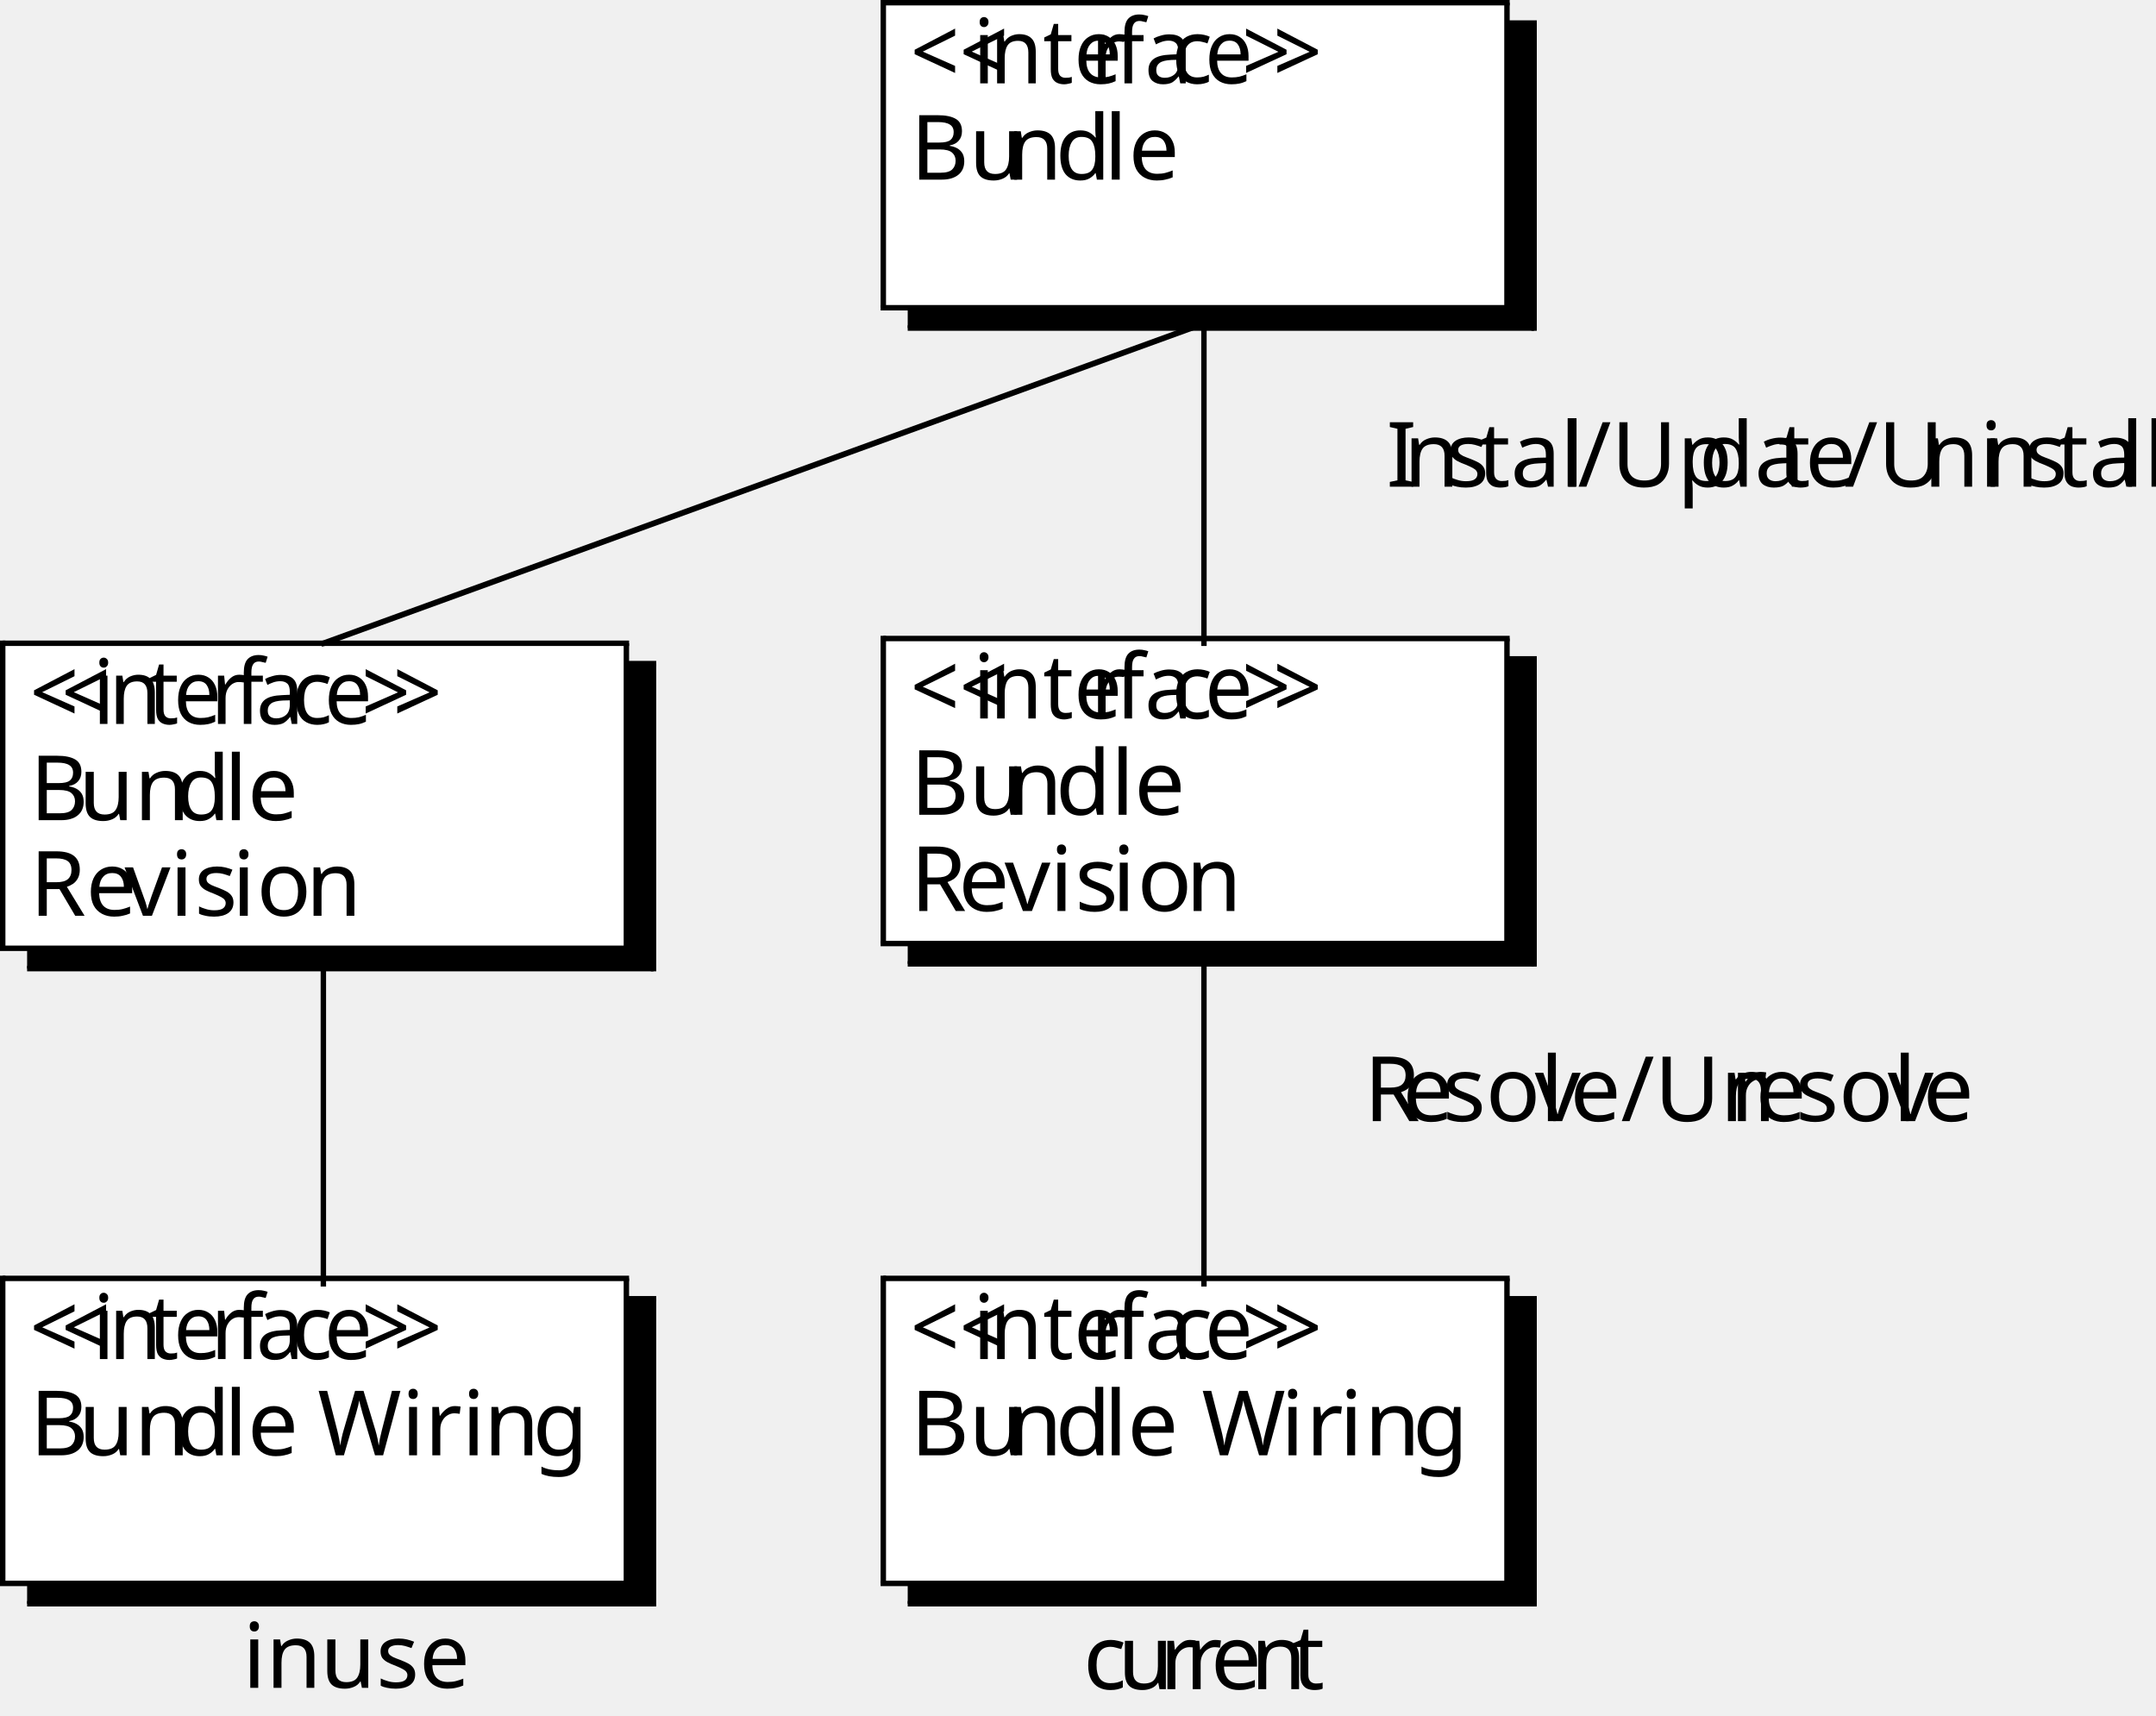
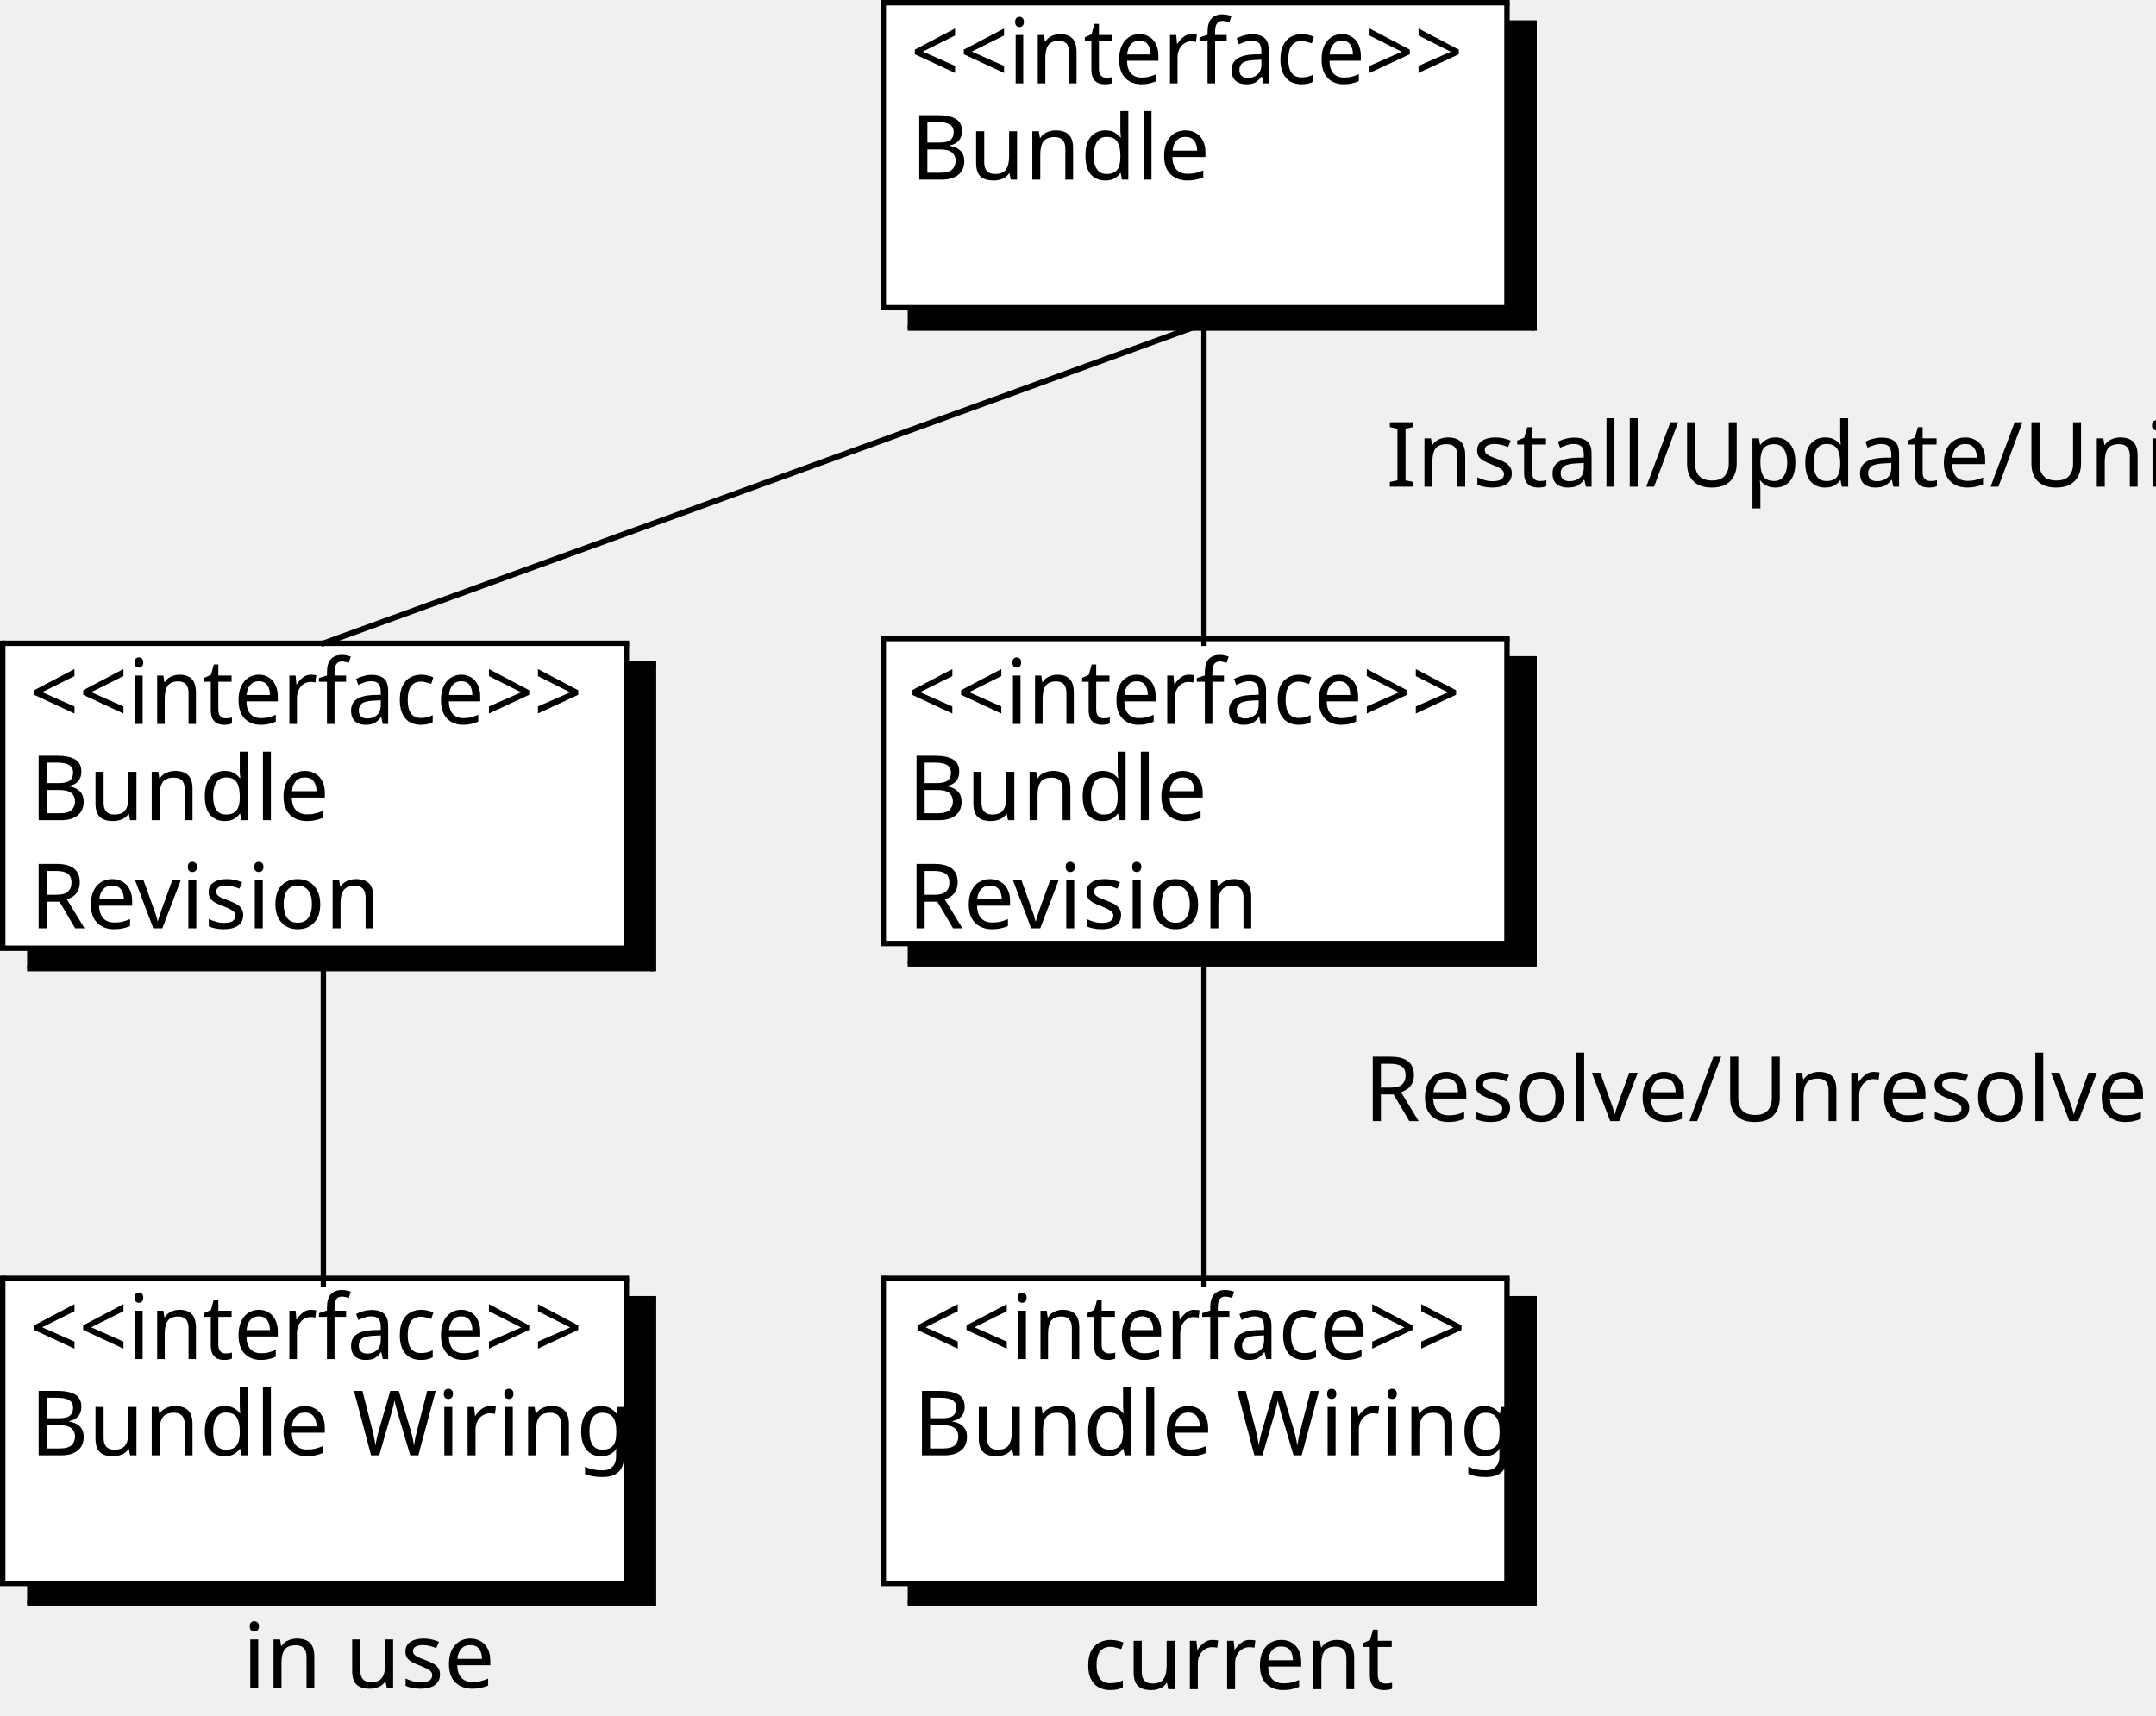
- <svg xmlns="http://www.w3.org/2000/svg" version="1.1" id="Layer_1" x="0px" y="0px" width="190.824px" height="151.867px" viewBox="0 0 190.824 151.867" style="enable-background:new 0 0 190.824 151.867;" xml:space="preserve">
-   <rect x="80.58" y="2.04" width="55.2" height="27" />
-   <rect x="80.58" y="1.8" width="55.44" height="0.48" />
-   <rect x="135.54" y="2.04" width="0.48" height="27.24" />
-   <rect x="80.34" y="28.8" width="55.44" height="0.48" />
+ <svg xmlns="http://www.w3.org/2000/svg" version="1.1" id="Layer_1" x="0px" y="0px" width="190.824px" height="151.867px" viewBox="0 0 190.824 151.867" enable-background="new 0 0 190.824 151.867" xml:space="preserve">
+   <rect x="80.58" y="2.04" width="55.199" height="27" />
+   <rect x="80.58" y="1.8" width="55.439" height="0.48" />
+   <rect x="135.54" y="2.04" width="0.479" height="27.24" />
+   <rect x="80.34" y="28.8" width="55.439" height="0.48" />
  <rect x="80.34" y="1.8" width="0.48" height="27.24" />
-   <rect x="78.18" y="0.24" style="fill:#FFFFFF;" width="55.2" height="27" />
+   <rect x="78.18" y="0.24" fill="#FFFFFF" width="55.2" height="27" />
  <rect x="78.18" width="55.44" height="0.48" />
-   <rect x="133.14" y="0.24" width="0.48" height="27.24" />
+   <rect x="133.141" y="0.24" width="0.479" height="27.24" />
  <rect x="77.94" y="27" width="55.439" height="0.48" />
  <rect x="77.94" width="0.479" height="27.24" />
-   <text transform="matrix(1 0 0 1.0522 80.5801 7.3799)">
-     <tspan x="0" y="0" style="font-family:'ProductusOSGiBookc'; font-size:7.584;">&lt;&lt;</tspan>
-     <tspan x="5.536" y="0" style="font-family:'ProductusOSGiBookc'; font-size:7.584;">i</tspan>
-     <tspan x="7.03" y="0" style="font-family:'ProductusOSGiBookc'; font-size:7.584;">nte</tspan>
-     <tspan x="15.964" y="0" style="font-family:'ProductusOSGiBookc'; font-size:7.584;">r</tspan>
-     <tspan x="18.118" y="0" style="font-family:'ProductusOSGiBookc'; font-size:7.584;">fa</tspan>
-     <tspan x="23.101" y="0" style="font-family:'ProductusOSGiBookc'; font-size:7.584;">c</tspan>
-     <tspan x="26.035" y="0" style="font-family:'ProductusOSGiBookc'; font-size:7.584;">e</tspan>
-     <tspan x="29.335" y="0" style="font-family:'ProductusOSGiBookc'; font-size:7.584;">&gt;</tspan>
-     <tspan x="32.103" y="0" style="font-family:'ProductusOSGiBookc'; font-size:7.584;">&gt;</tspan>
-   </text>
-   <text transform="matrix(1 0 0 1 80.5801 15.8999)">
-     <tspan x="0" y="0" style="font-family:'ProductusSemibold'; font-size:7.98;">Bu</tspan>
-     <tspan x="8.515" y="0" style="font-family:'ProductusSemibold'; font-size:7.98;">n</tspan>
-     <tspan x="12.831" y="0" style="font-family:'ProductusSemibold'; font-size:7.98;">d</tspan>
-     <tspan x="17.148" y="0" style="font-family:'ProductusSemibold'; font-size:7.98;">l</tspan>
-     <tspan x="19.303" y="0" style="font-family:'ProductusSemibold'; font-size:7.98;">e</tspan>
-   </text>
-   <rect x="80.58" y="58.32" width="55.2" height="27" />
-   <rect x="80.58" y="58.08" width="55.44" height="0.48" />
-   <rect x="135.54" y="58.32" width="0.48" height="27.24" />
-   <rect x="80.34" y="85.08" width="55.44" height="0.48" />
+   <text transform="matrix(0.9504 0 0 1 80.5801 7.3799)" font-family="'ProductusOSGiBookc'" font-size="7.98">&lt;&lt;interface&gt;&gt;</text>
+   <text transform="matrix(1 0 0 1 80.5801 15.9004)" font-family="'ProductusSemibold'" font-size="7.98">Bundle</text>
+   <rect x="80.58" y="58.32" width="55.199" height="27" />
+   <rect x="80.58" y="58.08" width="55.439" height="0.48" />
+   <rect x="135.54" y="58.32" width="0.479" height="27.241" />
+   <rect x="80.34" y="85.08" width="55.439" height="0.48" />
  <rect x="80.34" y="58.08" width="0.48" height="27.24" />
-   <rect x="78.18" y="56.52" style="fill:#FFFFFF;" width="55.2" height="27" />
-   <rect x="78.18" y="56.28" width="55.44" height="0.48" />
-   <rect x="133.14" y="56.52" width="0.48" height="27.24" />
-   <rect x="77.94" y="83.28" width="55.439" height="0.48" />
-   <rect x="77.94" y="56.28" width="0.479" height="27.24" />
-   <text transform="matrix(1 0 0 1.0522 80.5801 63.6001)">
-     <tspan x="0" y="0" style="font-family:'ProductusOSGiBookc'; font-size:7.584;">&lt;&lt;</tspan>
-     <tspan x="5.536" y="0" style="font-family:'ProductusOSGiBookc'; font-size:7.584;">i</tspan>
-     <tspan x="7.03" y="0" style="font-family:'ProductusOSGiBookc'; font-size:7.584;">nte</tspan>
-     <tspan x="15.964" y="0" style="font-family:'ProductusOSGiBookc'; font-size:7.584;">r</tspan>
-     <tspan x="18.118" y="0" style="font-family:'ProductusOSGiBookc'; font-size:7.584;">fa</tspan>
-     <tspan x="23.101" y="0" style="font-family:'ProductusOSGiBookc'; font-size:7.584;">c</tspan>
-     <tspan x="26.035" y="0" style="font-family:'ProductusOSGiBookc'; font-size:7.584;">e</tspan>
-     <tspan x="29.335" y="0" style="font-family:'ProductusOSGiBookc'; font-size:7.584;">&gt;</tspan>
-     <tspan x="32.103" y="0" style="font-family:'ProductusOSGiBookc'; font-size:7.584;">&gt;</tspan>
-   </text>
-   <text transform="matrix(1 0 0 1 80.5801 72.1196)">
-     <tspan x="0" y="0" style="font-family:'ProductusSemibold'; font-size:7.98;">Bu</tspan>
-     <tspan x="8.53" y="0" style="font-family:'ProductusSemibold'; font-size:7.98;">n</tspan>
-     <tspan x="12.848" y="0" style="font-family:'ProductusSemibold'; font-size:7.98;">dle</tspan>
-     <tspan x="23.444" y="0" style="font-family:'ProductusSemibold'; font-size:7.98;"> </tspan>
-   </text>
-   <text transform="matrix(1 0 0 1 80.5801 80.6401)">
-     <tspan x="0" y="0" style="font-family:'ProductusSemibold'; font-size:7.98;">R</tspan>
-     <tspan x="4.253" y="0" style="font-family:'ProductusSemibold'; font-size:7.98;">e</tspan>
-     <tspan x="8.331" y="0" style="font-family:'ProductusSemibold'; font-size:7.98;">v</tspan>
-     <tspan x="12.345" y="0" style="font-family:'ProductusSemibold'; font-size:7.98;">i</tspan>
-     <tspan x="14.563" y="0" style="font-family:'ProductusSemibold'; font-size:7.98;">s</tspan>
-     <tspan x="17.858" y="0" style="font-family:'ProductusSemibold'; font-size:7.98;">i</tspan>
-     <tspan x="20.077" y="0" style="font-family:'ProductusSemibold'; font-size:7.98;">o</tspan>
-     <tspan x="24.395" y="0" style="font-family:'ProductusSemibold'; font-size:7.98;">n</tspan>
-   </text>
-   <rect x="80.58" y="114.96" width="55.2" height="27" />
-   <rect x="80.58" y="114.72" width="55.44" height="0.48" />
-   <rect x="135.54" y="114.96" width="0.48" height="27.24" />
-   <rect x="80.34" y="141.72" width="55.44" height="0.48" />
+   <rect x="78.18" y="56.52" fill="#FFFFFF" width="55.2" height="27" />
+   <rect x="78.18" y="56.28" width="55.44" height="0.479" />
+   <rect x="133.141" y="56.52" width="0.479" height="27.24" />
+   <rect x="77.94" y="83.28" width="55.439" height="0.479" />
+   <rect x="77.94" y="56.28" width="0.479" height="27.239" />
+   <rect x="80.58" y="114.96" width="55.199" height="27" />
+   <rect x="80.58" y="114.72" width="55.439" height="0.48" />
+   <rect x="135.54" y="114.96" width="0.479" height="27.24" />
+   <rect x="80.34" y="141.72" width="55.439" height="0.48" />
  <rect x="80.34" y="114.72" width="0.48" height="27.24" />
-   <rect x="78.18" y="113.16" style="fill:#FFFFFF;" width="55.2" height="27" />
+   <rect x="78.18" y="113.16" fill="#FFFFFF" width="55.2" height="27" />
  <rect x="78.18" y="112.92" width="55.44" height="0.48" />
-   <rect x="133.14" y="113.16" width="0.48" height="27.24" />
+   <rect x="133.141" y="113.16" width="0.479" height="27.24" />
  <rect x="77.94" y="139.92" width="55.439" height="0.48" />
  <rect x="77.94" y="112.92" width="0.479" height="27.24" />
-   <text transform="matrix(1 0 0 1.0522 80.5801 120.2998)">
-     <tspan x="0" y="0" style="font-family:'ProductusOSGiBookc'; font-size:7.584;">&lt;&lt;</tspan>
-     <tspan x="5.536" y="0" style="font-family:'ProductusOSGiBookc'; font-size:7.584;">i</tspan>
-     <tspan x="7.03" y="0" style="font-family:'ProductusOSGiBookc'; font-size:7.584;">nte</tspan>
-     <tspan x="15.964" y="0" style="font-family:'ProductusOSGiBookc'; font-size:7.584;">r</tspan>
-     <tspan x="18.118" y="0" style="font-family:'ProductusOSGiBookc'; font-size:7.584;">fa</tspan>
-     <tspan x="23.101" y="0" style="font-family:'ProductusOSGiBookc'; font-size:7.584;">c</tspan>
-     <tspan x="26.035" y="0" style="font-family:'ProductusOSGiBookc'; font-size:7.584;">e</tspan>
-     <tspan x="29.335" y="0" style="font-family:'ProductusOSGiBookc'; font-size:7.584;">&gt;</tspan>
-     <tspan x="32.103" y="0" style="font-family:'ProductusOSGiBookc'; font-size:7.584;">&gt;</tspan>
-   </text>
-   <text transform="matrix(1 0 0 1 80.5801 128.8198)">
-     <tspan x="0" y="0" style="font-family:'ProductusSemibold'; font-size:7.98;">Bu</tspan>
-     <tspan x="8.515" y="0" style="font-family:'ProductusSemibold'; font-size:7.98;">n</tspan>
-     <tspan x="12.831" y="0" style="font-family:'ProductusSemibold'; font-size:7.98;">d</tspan>
-     <tspan x="17.148" y="0" style="font-family:'ProductusSemibold'; font-size:7.98;">le W</tspan>
-     <tspan x="32.797" y="0" style="font-family:'ProductusSemibold'; font-size:7.98;">i</tspan>
-     <tspan x="35.016" y="0" style="font-family:'ProductusSemibold'; font-size:7.98;">r</tspan>
-     <tspan x="37.983" y="0" style="font-family:'ProductusSemibold'; font-size:7.98;">i</tspan>
-     <tspan x="40.202" y="0" style="font-family:'ProductusSemibold'; font-size:7.98;">n</tspan>
-     <tspan x="44.455" y="0" style="font-family:'ProductusSemibold'; font-size:7.98;">g</tspan>
-   </text>
  <rect x="106.32" y="28.38" width="0.479" height="28.8" />
  <rect x="106.32" y="85.08" width="0.479" height="28.8" />
-   <text transform="matrix(1 0 0 1 122.7002 43.0801)">
-     <tspan x="0" y="0" style="font-family:'ProductusBook'; font-size:7.98;">I</tspan>
-     <tspan x="1.564" y="0" style="font-family:'ProductusBook'; font-size:7.98;">n</tspan>
-     <tspan x="5.282" y="0" style="font-family:'ProductusBook'; font-size:7.98;">s</tspan>
-     <tspan x="8.1" y="0" style="font-family:'ProductusBook'; font-size:7.98;">tal</tspan>
-     <tspan x="15.377" y="0" style="font-family:'ProductusBook'; font-size:7.98;">l</tspan>
-     <tspan x="16.941" y="0" style="font-family:'ProductusBook'; font-size:7.98;">/Up</tspan>
-     <tspan x="27.666" y="0" style="font-family:'ProductusBook'; font-size:7.98;">da</tspan>
-     <tspan x="34.673" y="0" style="font-family:'ProductusBook'; font-size:7.98;">t</tspan>
-     <tspan x="37.059" y="0" style="font-family:'ProductusBook'; font-size:7.98;">e</tspan>
-     <tspan x="40.546" y="0" style="font-family:'ProductusBook'; font-size:7.98;">/U</tspan>
-     <tspan x="47.567" y="0" style="font-family:'ProductusBook'; font-size:7.98;">ni</tspan>
-     <tspan x="52.811" y="0" style="font-family:'ProductusBook'; font-size:7.98;">n</tspan>
-     <tspan x="56.474" y="0" style="font-family:'ProductusBook'; font-size:7.98;">s</tspan>
-     <tspan x="59.29" y="0" style="font-family:'ProductusBook'; font-size:7.98;">ta</tspan>
-     <tspan x="64.996" y="0" style="font-family:'ProductusBook'; font-size:7.98;">ll</tspan>
-   </text>
-   <text transform="matrix(1 0 0 1 120.7207 99.2397)">
-     <tspan x="0" y="0" style="font-family:'ProductusBook'; font-size:7.98;">R</tspan>
-     <tspan x="3.424" y="0" style="font-family:'ProductusBook'; font-size:7.98;">e</tspan>
-     <tspan x="6.958" y="0" style="font-family:'ProductusBook'; font-size:7.98;">sol</tspan>
-     <tspan x="15.122" y="0" style="font-family:'ProductusBook'; font-size:7.98;">v</tspan>
-     <tspan x="18.242" y="0" style="font-family:'ProductusBook'; font-size:7.98;">e/Un</tspan>
-     <tspan x="32.431" y="0" style="font-family:'ProductusBook'; font-size:7.98;">r</tspan>
-     <tspan x="34.656" y="0" style="font-family:'ProductusBook'; font-size:7.98;">e</tspan>
-     <tspan x="38.191" y="0" style="font-family:'ProductusBook'; font-size:7.98;">sol</tspan>
-     <tspan x="46.355" y="0" style="font-family:'ProductusBook'; font-size:7.98;">v</tspan>
-     <tspan x="49.476" y="0" style="font-family:'ProductusBook'; font-size:7.98;">e</tspan>
-   </text>
-   <text transform="matrix(1 0 0 1 95.8799 149.5205)">
-     <tspan x="0" y="0" style="font-family:'ProductusBook'; font-size:7.98;">c</tspan>
-     <tspan x="3.057" y="0" style="font-family:'ProductusBook'; font-size:7.98;">u</tspan>
-     <tspan x="6.775" y="0" style="font-family:'ProductusBook'; font-size:7.98;">r</tspan>
-     <tspan x="9.01" y="0" style="font-family:'ProductusBook'; font-size:7.98;">r</tspan>
-     <tspan x="11.283" y="0" style="font-family:'ProductusBook'; font-size:7.98;">e</tspan>
-     <tspan x="14.818" y="0" style="font-family:'ProductusBook'; font-size:7.98;">n</tspan>
-     <tspan x="18.481" y="0" style="font-family:'ProductusBook'; font-size:7.98;">t</tspan>
-   </text>
+   <text transform="matrix(1 0 0 1 122.7002 43.0801)" font-family="'ProductusBook'" font-size="7.98">Install/Update/Uninstall</text>
+   <text transform="matrix(1 0 0 1 120.7207 99.2393)" font-family="'ProductusBook'" font-size="7.98">Resolve/Unresolve</text>
+   <text transform="matrix(1 0 0 1 95.8799 149.5205)" font-family="'ProductusBook'" font-size="7.98">current</text>
  <rect x="2.64" y="58.74" width="55.2" height="27" />
  <rect x="2.64" y="58.5" width="55.44" height="0.48" />
  <rect x="57.6" y="58.74" width="0.48" height="27.24" />
  <rect x="2.4" y="85.5" width="55.44" height="0.48" />
  <rect x="2.4" y="58.5" width="0.48" height="27.24" />
-   <rect x="0.24" y="56.94" style="fill:#FFFFFF;" width="55.2" height="27" />
+   <rect x="0.24" y="56.94" fill="#FFFFFF" width="55.2" height="27" />
  <rect x="0.24" y="56.7" width="55.439" height="0.48" />
  <rect x="55.2" y="56.94" width="0.479" height="27.24" />
-   <rect y="83.7" width="55.44" height="0.48" />
-   <rect y="56.7" width="0.48" height="27.24" />
-   <text transform="matrix(1 0 0 1.0522 2.6401 64.0801)">
-     <tspan x="0" y="0" style="font-family:'ProductusOSGiBookc'; font-size:7.584;">&lt;</tspan>
-     <tspan x="2.798" y="0" style="font-family:'ProductusOSGiBookc'; font-size:7.584;">&lt;</tspan>
-     <tspan x="5.559" y="0" style="font-family:'ProductusOSGiBookc'; font-size:7.584;">i</tspan>
-     <tspan x="7" y="0" style="font-family:'ProductusOSGiBookc'; font-size:7.584;">n</tspan>
-     <tspan x="10.473" y="0" style="font-family:'ProductusOSGiBookc'; font-size:7.584;">t</tspan>
-     <tspan x="12.703" y="0" style="font-family:'ProductusOSGiBookc'; font-size:7.584;">e</tspan>
-     <tspan x="16.01" y="0" style="font-family:'ProductusOSGiBookc'; font-size:7.584;">r</tspan>
-     <tspan x="18.11" y="0" style="font-family:'ProductusOSGiBookc'; font-size:7.584;">f</tspan>
-     <tspan x="20.029" y="0" style="font-family:'ProductusOSGiBookc'; font-size:7.584;">a</tspan>
-     <tspan x="23.161" y="0" style="font-family:'ProductusOSGiBookc'; font-size:7.584;">c</tspan>
-     <tspan x="26.043" y="0" style="font-family:'ProductusOSGiBookc'; font-size:7.584;">e</tspan>
-     <tspan x="29.35" y="0" style="font-family:'ProductusOSGiBookc'; font-size:7.584;">&gt;</tspan>
-     <tspan x="32.148" y="0" style="font-family:'ProductusOSGiBookc'; font-size:7.584;">&gt;</tspan>
-   </text>
-   <text transform="matrix(1 0 0 1 2.6401 72.6001)">
-     <tspan x="0" y="0" style="font-family:'ProductusSemibold'; font-size:7.98;">B</tspan>
-     <tspan x="4.317" y="0" style="font-family:'ProductusSemibold'; font-size:7.98;">un</tspan>
-     <tspan x="12.839" y="0" style="font-family:'ProductusSemibold'; font-size:7.98;">d</tspan>
-     <tspan x="17.212" y="0" style="font-family:'ProductusSemibold'; font-size:7.98;">le</tspan>
-     <tspan x="23.493" y="0" style="font-family:'ProductusSemibold'; font-size:7.98;"> </tspan>
-   </text>
-   <text transform="matrix(1 0 0 1 2.6401 81.0601)">
-     <tspan x="0" y="0" style="font-family:'ProductusSemibold'; font-size:7.98;">Re</tspan>
-     <tspan x="8.387" y="0" style="font-family:'ProductusSemibold'; font-size:7.98;">v</tspan>
-     <tspan x="12.401" y="0" style="font-family:'ProductusSemibold'; font-size:7.98;">i</tspan>
-     <tspan x="14.555" y="0" style="font-family:'ProductusSemibold'; font-size:7.98;">s</tspan>
-     <tspan x="17.915" y="0" style="font-family:'ProductusSemibold'; font-size:7.98;">i</tspan>
-     <tspan x="20.069" y="0" style="font-family:'ProductusSemibold'; font-size:7.98;">o</tspan>
-     <tspan x="24.442" y="0" style="font-family:'ProductusSemibold'; font-size:7.98;">n</tspan>
+   <rect y="83.7" width="55.44" height="0.479" />
+   <rect y="56.7" width="0.48" height="27.239" />
+   <text transform="matrix(0.9504 0 0 1 2.6401 64.0801)" font-family="'ProductusOSGiBookc'" font-size="7.98">&lt;&lt;interface&gt;&gt;</text>
+   <text transform="matrix(1 0 0 1 2.6401 72.5996)" enable-background="new    ">
+     <tspan x="0" y="0" font-family="'ProductusSemibold'" font-size="7.98">Bundle</tspan>
+     <tspan x="0" y="9.576" font-family="'ProductusSemibold'" font-size="7.98">Revision</tspan>
  </text>
  <rect x="2.64" y="114.96" width="55.2" height="27" />
  <rect x="2.64" y="114.72" width="55.44" height="0.48" />
  <rect x="57.6" y="114.96" width="0.48" height="27.24" />
  <rect x="2.4" y="141.72" width="55.44" height="0.48" />
  <rect x="2.4" y="114.72" width="0.48" height="27.24" />
-   <rect x="0.24" y="113.16" style="fill:#FFFFFF;" width="55.2" height="27" />
+   <rect x="0.24" y="113.16" fill="#FFFFFF" width="55.2" height="27" />
  <rect x="0.24" y="112.92" width="55.439" height="0.48" />
  <rect x="55.2" y="113.16" width="0.479" height="27.24" />
  <rect y="139.92" width="55.44" height="0.48" />
  <rect y="112.92" width="0.48" height="27.24" />
-   <text transform="matrix(1 0 0 1.0522 2.6401 120.2998)">
-     <tspan x="0" y="0" style="font-family:'ProductusOSGiBookc'; font-size:7.584;">&lt;</tspan>
-     <tspan x="2.798" y="0" style="font-family:'ProductusOSGiBookc'; font-size:7.584;">&lt;</tspan>
-     <tspan x="5.559" y="0" style="font-family:'ProductusOSGiBookc'; font-size:7.584;">i</tspan>
-     <tspan x="7" y="0" style="font-family:'ProductusOSGiBookc'; font-size:7.584;">n</tspan>
-     <tspan x="10.473" y="0" style="font-family:'ProductusOSGiBookc'; font-size:7.584;">t</tspan>
-     <tspan x="12.703" y="0" style="font-family:'ProductusOSGiBookc'; font-size:7.584;">e</tspan>
-     <tspan x="16.01" y="0" style="font-family:'ProductusOSGiBookc'; font-size:7.584;">r</tspan>
-     <tspan x="18.11" y="0" style="font-family:'ProductusOSGiBookc'; font-size:7.584;">f</tspan>
-     <tspan x="20.029" y="0" style="font-family:'ProductusOSGiBookc'; font-size:7.584;">a</tspan>
-     <tspan x="23.161" y="0" style="font-family:'ProductusOSGiBookc'; font-size:7.584;">c</tspan>
-     <tspan x="26.043" y="0" style="font-family:'ProductusOSGiBookc'; font-size:7.584;">e</tspan>
-     <tspan x="29.35" y="0" style="font-family:'ProductusOSGiBookc'; font-size:7.584;">&gt;</tspan>
-     <tspan x="32.148" y="0" style="font-family:'ProductusOSGiBookc'; font-size:7.584;">&gt;</tspan>
-   </text>
-   <text transform="matrix(1 0 0 1 2.6401 128.8198)">
-     <tspan x="0" y="0" style="font-family:'ProductusSemibold'; font-size:7.98;">B</tspan>
-     <tspan x="4.317" y="0" style="font-family:'ProductusSemibold'; font-size:7.98;">un</tspan>
-     <tspan x="12.839" y="0" style="font-family:'ProductusSemibold'; font-size:7.98;">d</tspan>
-     <tspan x="17.212" y="0" style="font-family:'ProductusSemibold'; font-size:7.98;">le</tspan>
-     <tspan x="23.493" y="0" style="font-family:'ProductusSemibold'; font-size:7.98;"> </tspan>
-     <tspan x="25.471" y="0" style="font-family:'ProductusSemibold'; font-size:7.98;">Wiri</tspan>
-     <tspan x="40.186" y="0" style="font-family:'ProductusSemibold'; font-size:7.98;">n</tspan>
-     <tspan x="44.503" y="0" style="font-family:'ProductusSemibold'; font-size:7.98;">g</tspan>
-   </text>
+   <text transform="matrix(0.9504 0 0 1 2.6401 120.2998)" font-family="'ProductusOSGiBookc'" font-size="7.98">&lt;&lt;interface&gt;&gt;</text>
+   <text transform="matrix(1 0 0 1 2.6401 128.8203)" font-family="'ProductusSemibold'" font-size="7.98">Bundle Wiring</text>
  <rect x="28.38" y="85.08" width="0.48" height="0.24" />
  <rect x="28.38" y="85.32" width="0.48" height="28.56" />
  <polyline points="106.68,28.86 106.92,28.8 106.74,28.32 106.5,28.38 " />
  <polyline points="28.74,57.18 28.5,57.24 28.32,56.76 28.561,56.7 " />
  <polyline points="106.68,28.86 106.5,28.38 28.561,56.7 28.74,57.18 " />
-   <text transform="matrix(1 0 0 1 21.48 149.3999)">
-     <tspan x="0" y="0" style="font-family:'ProductusBook'; font-size:7.98;">in</tspan>
-     <tspan x="5.243" y="0" style="font-family:'ProductusBook'; font-size:7.98;"> </tspan>
-     <tspan x="6.863" y="0" style="font-family:'ProductusBook'; font-size:7.98;">use</tspan>
+   <text transform="matrix(1 0 0 1 21.48 149.4004)" font-family="'ProductusBook'" font-size="7.98">in use</text>
+   <text transform="matrix(0.9504 0 0 1 80.3394 64.0801)" font-family="'ProductusOSGiBookc'" font-size="7.98">&lt;&lt;interface&gt;&gt;</text>
+   <text transform="matrix(1 0 0 1 80.3394 72.5996)" enable-background="new    ">
+     <tspan x="0" y="0" font-family="'ProductusSemibold'" font-size="7.98">Bundle</tspan>
+     <tspan x="0" y="9.576" font-family="'ProductusSemibold'" font-size="7.98">Revision</tspan>
  </text>
+   <text transform="matrix(0.9504 0 0 1 80.8198 120.2998)" font-family="'ProductusOSGiBookc'" font-size="7.98">&lt;&lt;interface&gt;&gt;</text>
+   <text transform="matrix(1 0 0 1 80.8198 128.8203)" font-family="'ProductusSemibold'" font-size="7.98">Bundle Wiring</text>
</svg>
